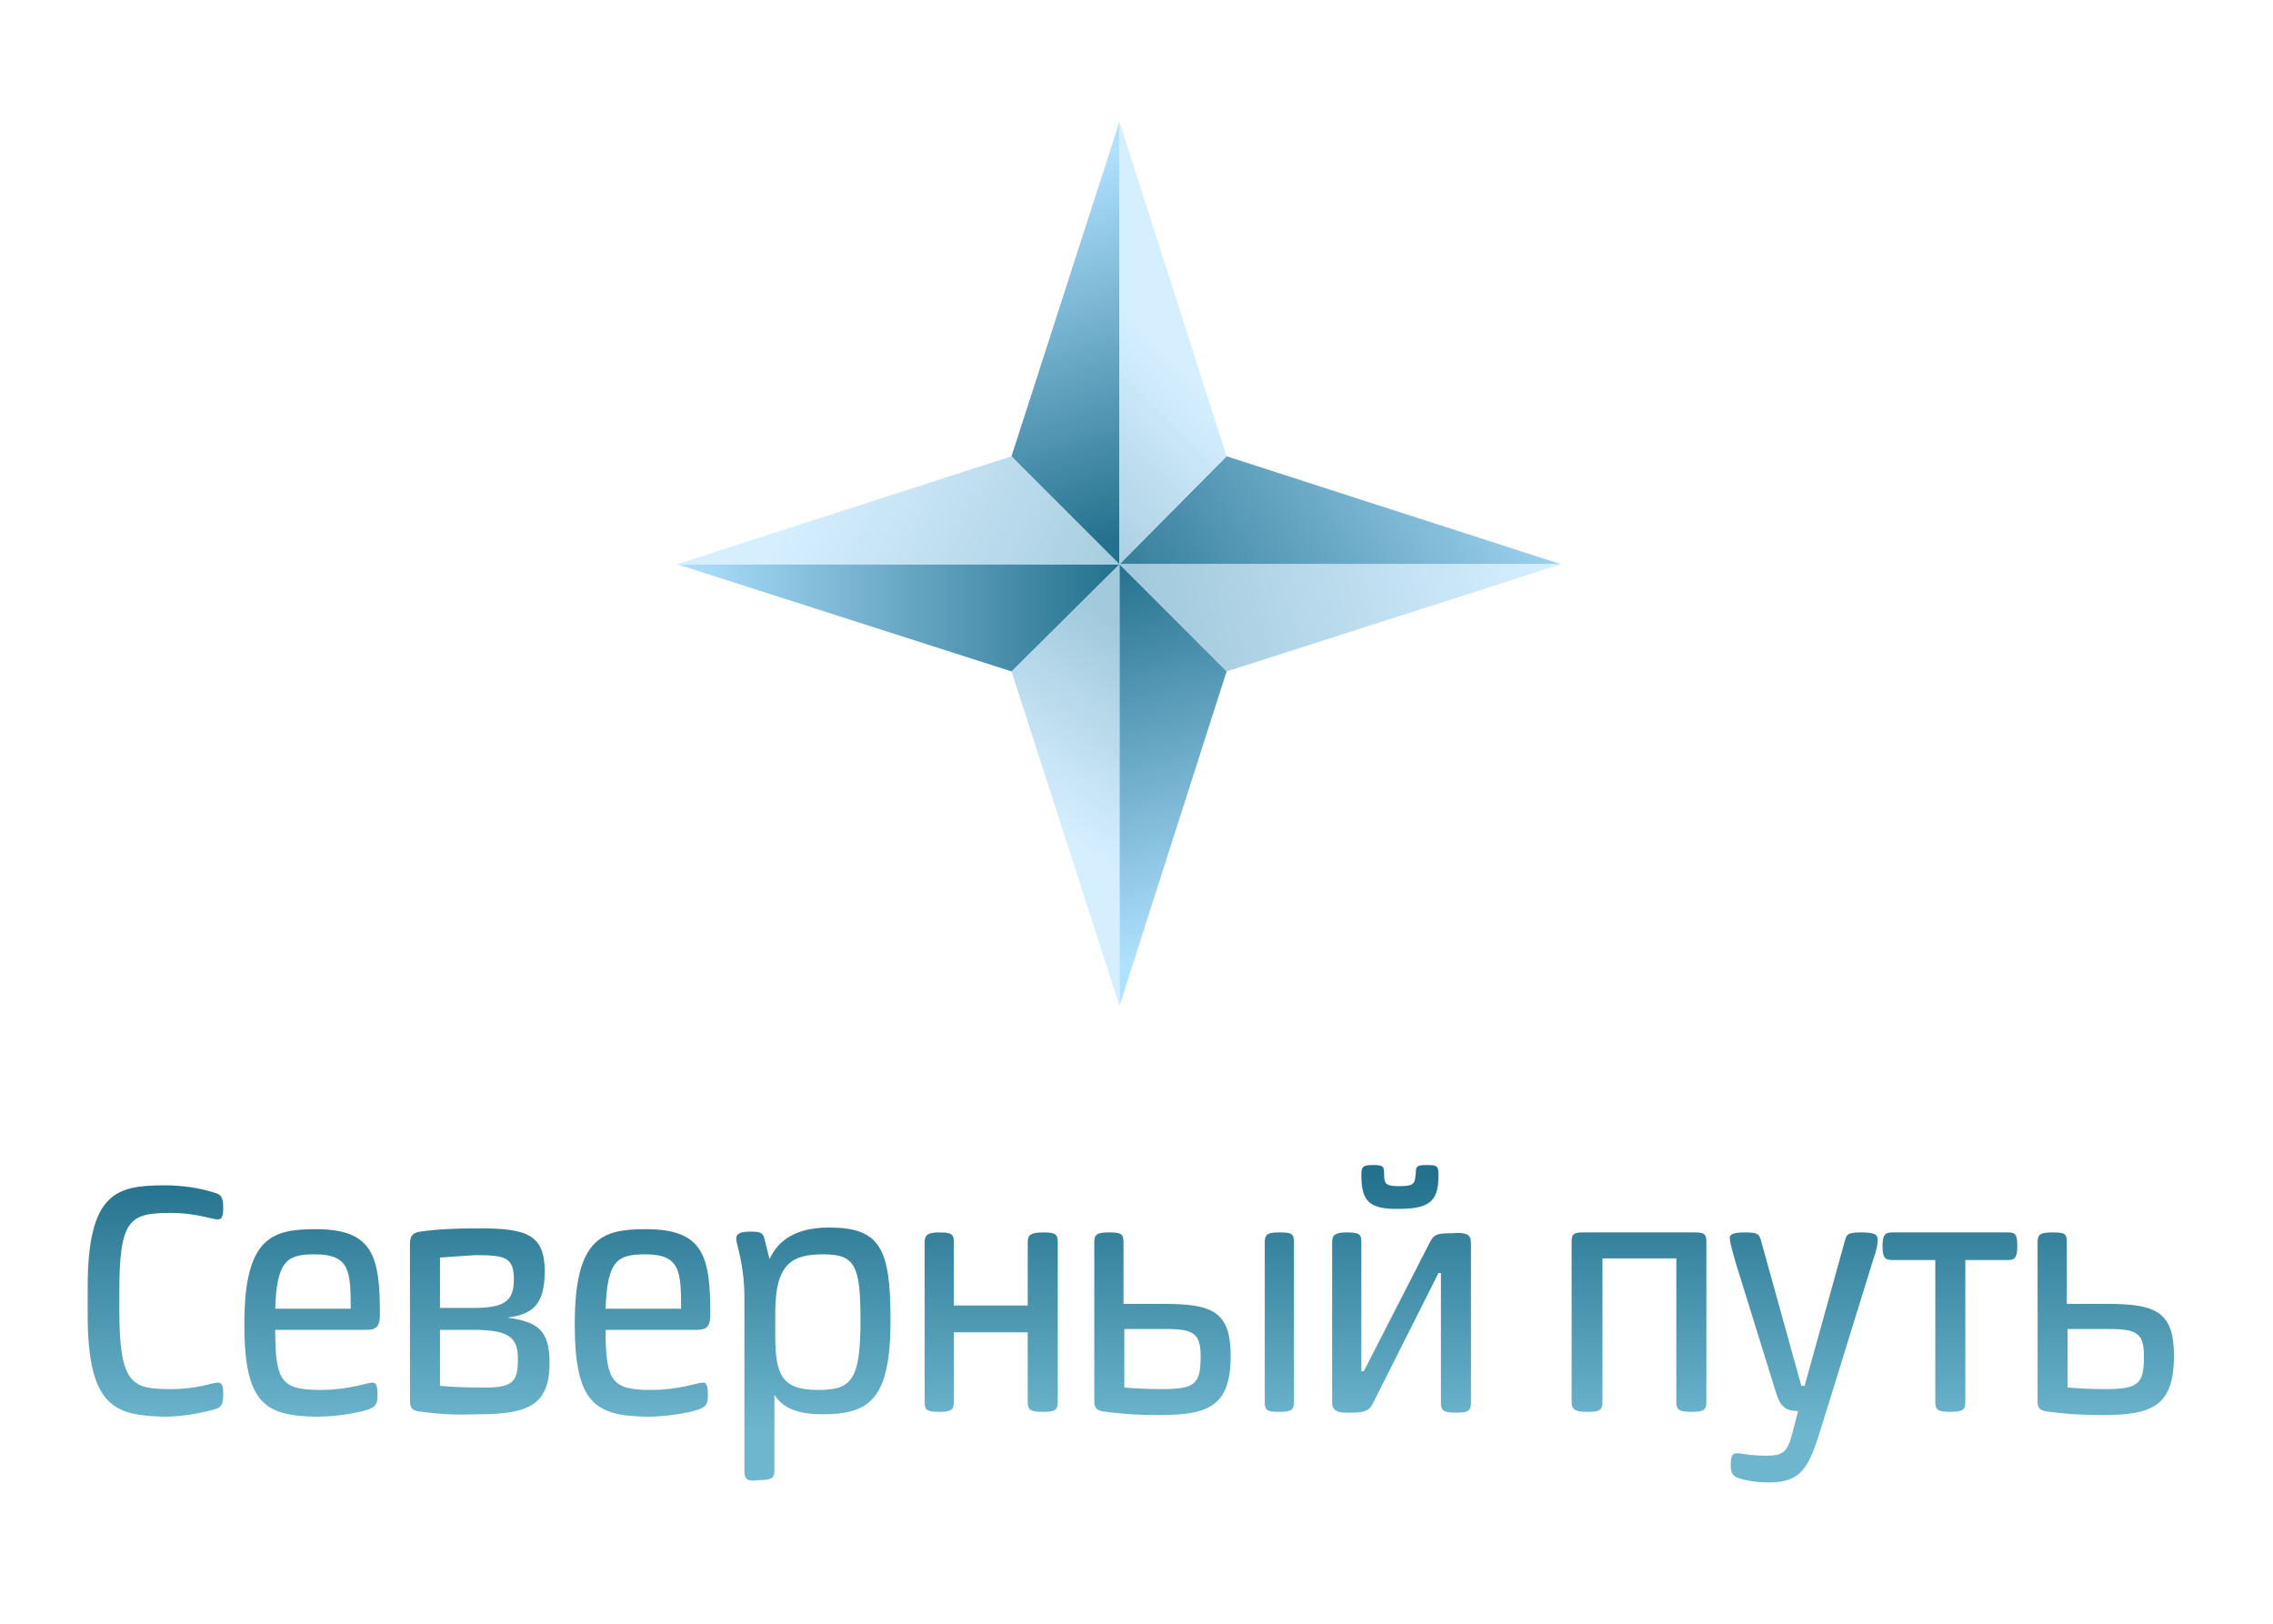
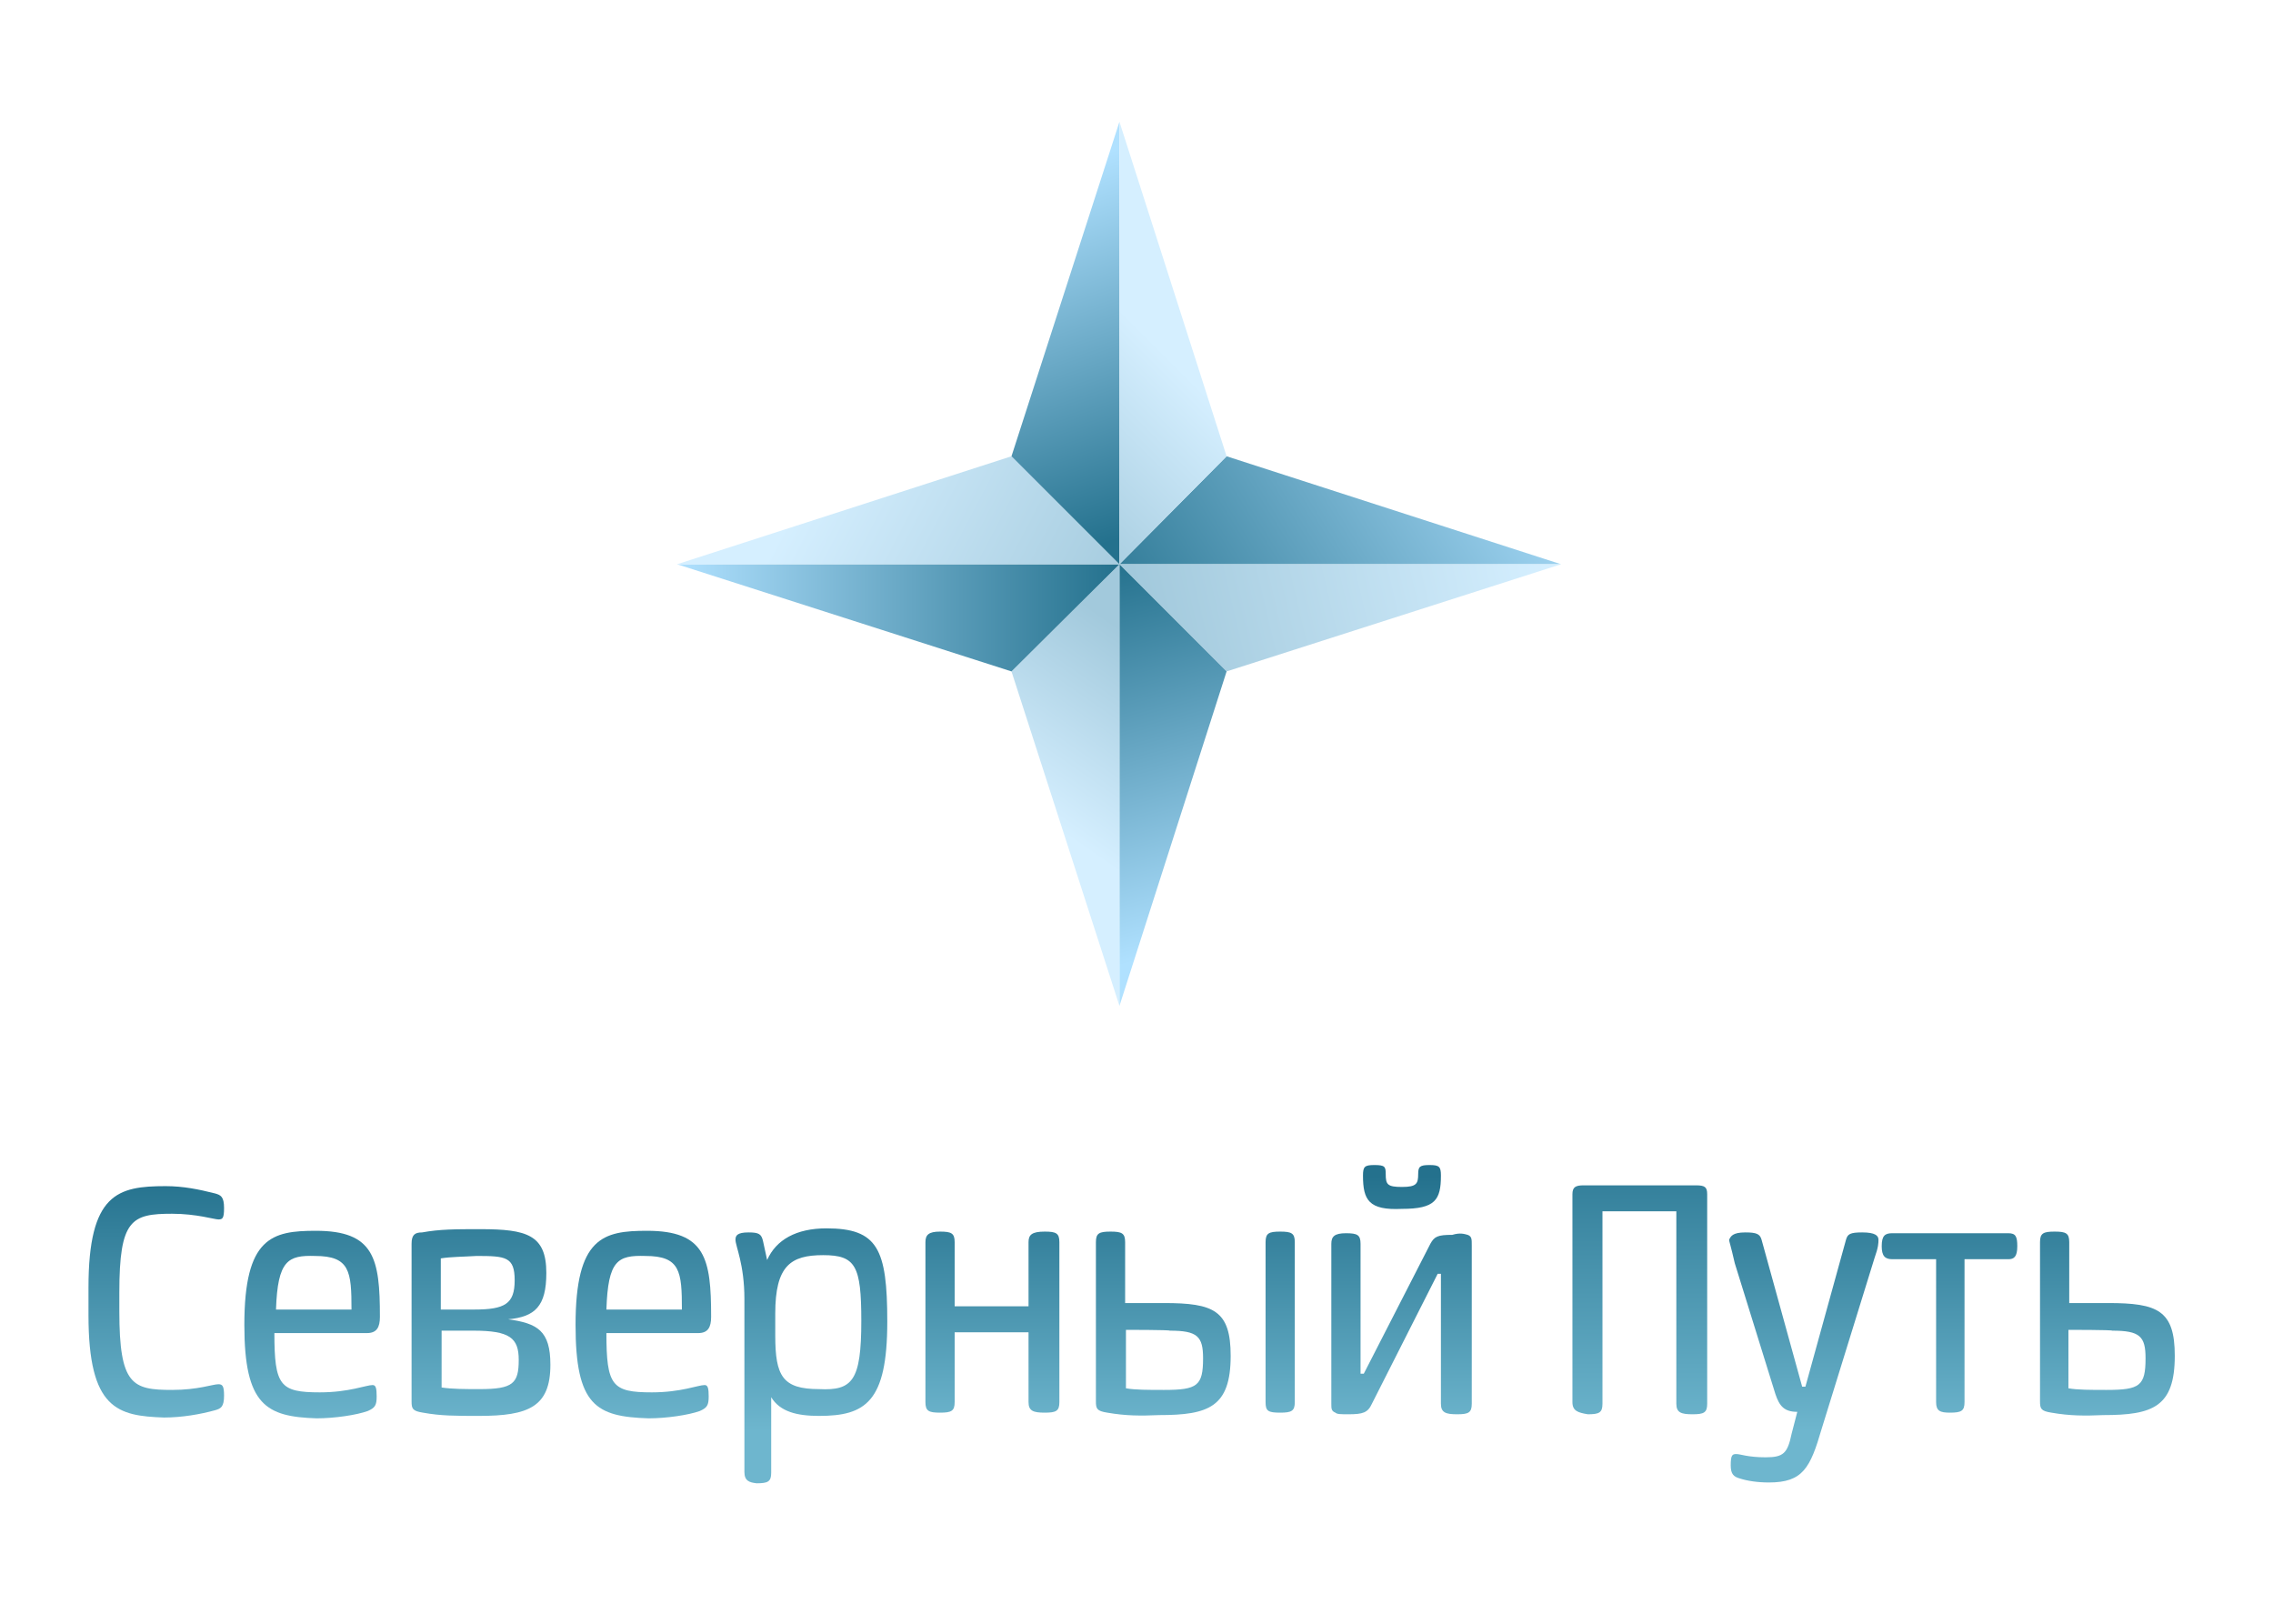
<svg xmlns="http://www.w3.org/2000/svg" version="1.1" id="Layer_1" x="0px" y="0px" viewBox="0 0 280 200" style="enable-background:new 0 0 280 200;" xml:space="preserve">
  <style type="text/css">
- 	.st0{fill:url(#XMLID_44_);}
- 	.st1{fill:url(#XMLID_45_);}
- 	.st2{fill:url(#XMLID_46_);}
- 	.st3{fill:url(#XMLID_47_);}
- 	.st4{fill:url(#XMLID_48_);}
- 	.st5{fill:url(#XMLID_49_);}
- 	.st6{fill:url(#XMLID_50_);}
- 	.st7{fill:url(#XMLID_51_);}
- 	.st8{fill:url(#XMLID_52_);}
- 	.st9{fill:url(#XMLID_53_);}
- 	.st10{fill:url(#XMLID_54_);}
- 	.st11{fill:url(#XMLID_55_);}
- 	.st12{fill:url(#XMLID_56_);}
- 	.st13{fill:url(#XMLID_57_);}
- 	.st14{fill:url(#XMLID_58_);}
- 	.st15{fill:url(#XMLID_59_);}
- 	.st16{fill:url(#XMLID_60_);}
- 	.st17{fill:url(#XMLID_61_);}
- 	.st18{fill:url(#XMLID_62_);}
- 	.st19{fill:url(#XMLID_63_);}
+ 	.st0{fill:url(#XMLID_11_);}
+ 	.st1{fill:url(#XMLID_13_);}
+ 	.st2{fill:url(#XMLID_16_);}
+ 	.st3{fill:url(#XMLID_20_);}
+ 	.st4{fill:url(#XMLID_23_);}
+ 	.st5{fill:url(#XMLID_26_);}
+ 	.st6{fill:url(#XMLID_28_);}
+ 	.st7{fill:url(#XMLID_30_);}
+ 	.st8{fill:url(#XMLID_31_);}
+ 	.st9{fill:url(#XMLID_32_);}
+ 	.st10{fill:url(#XMLID_33_);}
+ 	.st11{fill:url(#XMLID_34_);}
+ 	.st12{fill:url(#XMLID_35_);}
+ 	.st13{fill:url(#XMLID_36_);}
+ 	.st14{fill:url(#XMLID_37_);}
+ 	.st15{fill:url(#XMLID_38_);}
+ 	.st16{fill:url(#XMLID_39_);}
+ 	.st17{fill:url(#XMLID_40_);}
+ 	.st18{fill:url(#XMLID_41_);}
+ 	.st19{fill:url(#XMLID_42_);}
</style>
-   <linearGradient id="XMLID_44_" gradientUnits="userSpaceOnUse" x1="190.988" y1="50.824" x2="138.114" y2="83.795">
+   <linearGradient id="XMLID_11_" gradientUnits="userSpaceOnUse" x1="190.988" y1="150.377" x2="138.113" y2="117.406" gradientTransform="matrix(1 0 0 -1 0 201.2)">
    <stop offset="0" style="stop-color:#B0E1FF" />
    <stop offset="1" style="stop-color:#24718D" />
  </linearGradient>
  <polygon id="XMLID_10_" class="st0" points="137.9,69.5 192.3,69.5 151.1,56.2 " />
-   <linearGradient id="XMLID_45_" gradientUnits="userSpaceOnUse" x1="189.478" y1="65.547" x2="140.877" y2="76.942">
+   <linearGradient id="XMLID_13_" gradientUnits="userSpaceOnUse" x1="189.48" y1="135.646" x2="140.879" y2="124.251" gradientTransform="matrix(1 0 0 -1 0 201.2)">
    <stop offset="0" style="stop-color:#D5EFFF" />
    <stop offset="1" style="stop-color:#A2C9DC" />
  </linearGradient>
  <polygon id="XMLID_9_" class="st1" points="137.9,69.5 192.3,69.5 151.1,82.7 " />
-   <linearGradient id="XMLID_46_" gradientUnits="userSpaceOnUse" x1="148.008" y1="116.232" x2="135.342" y2="69.791">
+   <linearGradient id="XMLID_16_" gradientUnits="userSpaceOnUse" x1="148.026" y1="84.973" x2="135.36" y2="131.414" gradientTransform="matrix(1 0 0 -1 0 201.2)">
    <stop offset="0" style="stop-color:#B0E1FF" />
    <stop offset="1" style="stop-color:#24718D" />
  </linearGradient>
  <polygon id="XMLID_8_" class="st2" points="137.9,69.5 137.9,123.9 151.1,82.7 " />
-   <linearGradient id="XMLID_47_" gradientUnits="userSpaceOnUse" x1="131.415" y1="103.059" x2="145.6" y2="82.595">
+   <linearGradient id="XMLID_20_" gradientUnits="userSpaceOnUse" x1="131.416" y1="98.14" x2="145.601" y2="118.604" gradientTransform="matrix(1 0 0 -1 0 201.2)">
    <stop offset="0" style="stop-color:#D5EFFF" />
    <stop offset="1" style="stop-color:#A2C9DC" />
  </linearGradient>
  <polygon id="XMLID_7_" class="st3" points="137.9,69.5 137.9,123.9 124.6,82.7 " />
-   <linearGradient id="XMLID_48_" gradientUnits="userSpaceOnUse" x1="83.431" y1="76.096" x2="137.862" y2="76.096">
+   <linearGradient id="XMLID_23_" gradientUnits="userSpaceOnUse" x1="83.4" y1="125.1" x2="137.831" y2="125.1" gradientTransform="matrix(1 0 0 -1 0 201.2)">
    <stop offset="0" style="stop-color:#B0E1FF" />
    <stop offset="1" style="stop-color:#24718D" />
  </linearGradient>
  <polygon id="XMLID_6_" class="st4" points="137.9,69.5 83.4,69.5 124.6,82.7 " />
-   <linearGradient id="XMLID_49_" gradientUnits="userSpaceOnUse" x1="98.952" y1="60.192" x2="137.089" y2="80.191">
+   <linearGradient id="XMLID_26_" gradientUnits="userSpaceOnUse" x1="98.948" y1="140.999" x2="137.085" y2="121.001" gradientTransform="matrix(1 0 0 -1 0 201.2)">
    <stop offset="0" style="stop-color:#D5EFFF" />
    <stop offset="1" style="stop-color:#A2C9DC" />
  </linearGradient>
  <polygon id="XMLID_5_" class="st5" points="137.9,69.5 83.4,69.5 124.6,56.2 " />
-   <linearGradient id="XMLID_50_" gradientUnits="userSpaceOnUse" x1="126.735" y1="21.932" x2="141.009" y2="65.357">
+   <linearGradient id="XMLID_28_" gradientUnits="userSpaceOnUse" x1="126.755" y1="179.274" x2="141.029" y2="135.849" gradientTransform="matrix(1 0 0 -1 0 201.2)">
    <stop offset="0" style="stop-color:#B0E1FF" />
    <stop offset="1" style="stop-color:#24718D" />
  </linearGradient>
  <polygon id="XMLID_4_" class="st6" points="137.9,69.5 137.9,15 124.6,56.2 " />
-   <linearGradient id="XMLID_51_" gradientUnits="userSpaceOnUse" x1="140.062" y1="40.059" x2="120.993" y2="59.127">
+   <linearGradient id="XMLID_30_" gradientUnits="userSpaceOnUse" x1="140.077" y1="161.127" x2="121.008" y2="142.058" gradientTransform="matrix(1 0 0 -1 0 201.2)">
    <stop offset="0" style="stop-color:#D5EFFF" />
    <stop offset="1" style="stop-color:#A2C9DC" />
  </linearGradient>
  <polygon id="XMLID_3_" class="st7" points="137.9,69.5 137.9,15 151.1,56.2 " />
-   <g id="XMLID_1_">
-     <linearGradient id="XMLID_52_" gradientUnits="userSpaceOnUse" x1="19.066" y1="181.873" x2="19.066" y2="144.764">
+   <g id="XMLID_2_">
+     <linearGradient id="XMLID_31_" gradientUnits="userSpaceOnUse" x1="19.233" y1="759.677" x2="19.233" y2="722.543" gradientTransform="matrix(1 0 0 1 0 -577.7219)">
      <stop offset="0.151" style="stop-color:#6EB6CE" />
      <stop offset="1" style="stop-color:#24718D" />
    </linearGradient>
-     <path id="XMLID_11_" class="st8" d="M10.8,162v-3.4c0-11.7,3.5-12.6,9.5-12.6c2.1,0,4.2,0.3,6.1,0.9c0.7,0.2,1.1,0.4,1.1,1.8   c0,1.2-0.2,1.5-0.7,1.5c-0.6,0-2.7-0.8-5.7-0.8c-5.1,0-6.4,0.7-6.4,9.7v2.3c0,9.2,1.6,9.7,6.4,9.7c3.2,0,5.1-0.8,5.7-0.8   c0.5,0,0.7,0.2,0.7,1.5c0,1.4-0.4,1.6-1.1,1.8c-1.8,0.5-4.1,0.9-6.2,0.9C14.4,174.3,10.8,173.6,10.8,162z" />
-     <linearGradient id="XMLID_53_" gradientUnits="userSpaceOnUse" x1="38.49" y1="181.873" x2="38.49" y2="144.764">
+     <path id="XMLID_29_" class="st8" d="M10.9,162v-3.4c0-11.6,3.6-12.5,9.5-12.5c2.2,0,4.1,0.4,6.1,0.9c0.7,0.2,1.1,0.4,1.1,1.8   c0,1.3-0.2,1.4-0.7,1.4c-0.5,0-2.7-0.7-5.7-0.7c-5,0-6.5,0.7-6.5,9.7v2.3c0,9.1,1.6,9.7,6.5,9.7c3.2,0,5-0.7,5.7-0.7   c0.5,0,0.7,0.2,0.7,1.4c0,1.4-0.4,1.6-1.1,1.8c-1.8,0.5-4.1,0.9-6.3,0.9C14.5,174.4,10.9,173.6,10.9,162z" />
+     <linearGradient id="XMLID_32_" gradientUnits="userSpaceOnUse" x1="38.41" y1="759.677" x2="38.41" y2="722.543" gradientTransform="matrix(1 0 0 1 0 -577.7219)">
      <stop offset="0.151" style="stop-color:#6EB6CE" />
      <stop offset="1" style="stop-color:#24718D" />
    </linearGradient>
-     <path id="XMLID_13_" class="st9" d="M30.1,163.1c0-10.7,3.4-11.7,8.8-11.7c7.1,0,7.9,3.4,7.9,10.5c0,1.3-0.3,1.9-1.6,1.9H33.9   c0,6.4,0.8,7.4,5.6,7.4c3.5,0,5.7-0.9,6.4-0.9c0.4,0,0.6,0.3,0.6,1.5c0,1.2-0.2,1.4-1.1,1.8c-1.5,0.5-4.2,0.9-6.3,0.9   C32.7,174.4,30.1,173,30.1,163.1z M33.9,161.2h9.3c0-4.6-0.1-6.7-4.4-6.7C35.4,154.5,34.1,155.2,33.9,161.2z" />
-     <linearGradient id="XMLID_54_" gradientUnits="userSpaceOnUse" x1="59.108" y1="181.873" x2="59.108" y2="144.764">
+     <path id="XMLID_27_" class="st9" d="M30.1,163.2c0-10.8,3.4-11.6,8.8-11.6c7.2,0,7.9,3.4,7.9,10.6c0,1.3-0.4,2-1.6,2H33.8   c0,6.5,0.7,7.3,5.6,7.3c3.6,0,5.7-0.9,6.5-0.9c0.4,0,0.5,0.4,0.5,1.4c0,1.1-0.2,1.4-1.1,1.8c-1.4,0.5-4.1,0.9-6.3,0.9   C32.8,174.5,30.1,173.1,30.1,163.2z M34,161.3h9.3c0-4.7-0.2-6.6-4.5-6.6C35.5,154.6,34.2,155.2,34,161.3z" />
+     <linearGradient id="XMLID_33_" gradientUnits="userSpaceOnUse" x1="59.199" y1="759.677" x2="59.199" y2="722.543" gradientTransform="matrix(1 0 0 1 0 -577.7219)">
      <stop offset="0.151" style="stop-color:#6EB6CE" />
      <stop offset="1" style="stop-color:#24718D" />
    </linearGradient>
-     <path id="XMLID_16_" class="st10" d="M52,173.9c-1.3-0.1-1.5-0.5-1.5-1.4v-19.3c0-1,0.4-1.4,1.3-1.5c2.1-0.3,4.2-0.4,7.2-0.4   c5.8,0,8.1,0.7,8.1,5.3c0,4.1-1.5,5.3-4.6,5.7c3.6,0.5,5.2,1.4,5.2,5.6c0,5.2-2.7,6.3-8.8,6.3C56,174.3,54.3,174.2,52,173.9z    M54.2,154.9v6.2h4.1c3.8,0,5-0.8,5-3.5c0-2.7-1-3-4.7-3C57,154.7,55.4,154.8,54.2,154.9z M63.8,167.4c0-2.7-1.1-3.6-5.6-3.6h-4   v6.9c1.2,0.1,2.8,0.2,4.7,0.2C63.1,171,63.8,170.4,63.8,167.4z" />
-     <linearGradient id="XMLID_55_" gradientUnits="userSpaceOnUse" x1="79.186" y1="181.873" x2="79.186" y2="144.764">
+     <path id="XMLID_25_" class="st10" d="M52.1,174c-1.3-0.2-1.4-0.5-1.4-1.4v-19.4c0-1.1,0.4-1.4,1.3-1.4c2.2-0.4,4.1-0.4,7.2-0.4   c5.7,0,8.1,0.7,8.1,5.4c0,4.1-1.4,5.4-4.7,5.7c3.6,0.5,5.2,1.4,5.2,5.6c0,5.2-2.7,6.3-8.8,6.3C56.1,174.4,54.3,174.4,52.1,174z    M54.3,155v6.3h4.1c3.8,0,5-0.7,5-3.6s-1.1-3-4.7-3C57.1,154.8,55.5,154.8,54.3,155z M63.9,167.5c0-2.7-1.1-3.6-5.6-3.6h-3.9v7   c1.3,0.2,2.9,0.2,4.7,0.2C63.2,171.1,63.9,170.4,63.9,167.5z" />
+     <linearGradient id="XMLID_34_" gradientUnits="userSpaceOnUse" x1="79.272" y1="759.677" x2="79.272" y2="722.543" gradientTransform="matrix(1 0 0 1 0 -577.7219)">
      <stop offset="0.151" style="stop-color:#6EB6CE" />
      <stop offset="1" style="stop-color:#24718D" />
    </linearGradient>
-     <path id="XMLID_20_" class="st11" d="M70.8,163.1c0-10.7,3.4-11.7,8.8-11.7c7.1,0,7.9,3.4,7.9,10.5c0,1.3-0.3,1.9-1.6,1.9H74.6   c0,6.4,0.8,7.4,5.6,7.4c3.5,0,5.7-0.9,6.4-0.9c0.4,0,0.6,0.3,0.6,1.5c0,1.2-0.2,1.4-1.1,1.8c-1.5,0.5-4.2,0.9-6.3,0.9   C73.4,174.4,70.8,173,70.8,163.1z M74.6,161.2h9.3c0-4.6-0.1-6.7-4.4-6.7C76.1,154.5,74.8,155.2,74.6,161.2z" />
-     <linearGradient id="XMLID_56_" gradientUnits="userSpaceOnUse" x1="100.254" y1="181.873" x2="100.254" y2="144.764">
+     <path id="XMLID_24_" class="st11" d="M70.9,163.2c0-10.8,3.4-11.6,8.8-11.6c7.2,0,7.9,3.4,7.9,10.6c0,1.3-0.4,2-1.6,2H74.7   c0,6.5,0.7,7.3,5.6,7.3c3.6,0,5.7-0.9,6.5-0.9c0.4,0,0.5,0.4,0.5,1.4c0,1.1-0.2,1.4-1.1,1.8c-1.4,0.5-4.1,0.9-6.3,0.9   C73.4,174.5,70.9,173.1,70.9,163.2z M74.7,161.3H84c0-4.7-0.2-6.6-4.5-6.6C76.1,154.6,74.9,155.2,74.7,161.3z" />
+     <linearGradient id="XMLID_35_" gradientUnits="userSpaceOnUse" x1="100.061" y1="759.677" x2="100.061" y2="722.543" gradientTransform="matrix(1 0 0 1 0 -577.7219)">
      <stop offset="0.151" style="stop-color:#6EB6CE" />
      <stop offset="1" style="stop-color:#24718D" />
    </linearGradient>
-     <path id="XMLID_23_" class="st12" d="M91.7,181.2v-21.3c0-4.3-1-6.5-1-7.3c0-0.5,0.2-0.9,1.7-0.9c1.3,0,1.6,0.1,1.8,1l0.6,2.4   c1.1-2.5,3.5-3.9,7.3-3.9c6.3,0,7.6,2.5,7.6,11.4c0,9.8-2.6,11.6-8.4,11.6c-2.7,0-4.8-0.6-5.9-2.4v9.3c0,1-0.4,1.2-1.8,1.2   C92.1,182.5,91.7,182.3,91.7,181.2z M106,162.6c0-6.8-0.7-8.1-4.6-8.1c-3.9,0-5.9,1.2-5.9,7.2v2.8c0,5,0.9,6.7,5.3,6.7   C104.9,171.2,106,170,106,162.6z" />
-     <linearGradient id="XMLID_57_" gradientUnits="userSpaceOnUse" x1="122.067" y1="181.873" x2="122.067" y2="144.764">
+     <path id="XMLID_22_" class="st12" d="M91.7,181.3V160c0-4.3-1.1-6.5-1.1-7.3c0-0.5,0.2-0.9,1.6-0.9c1.3,0,1.6,0.2,1.8,1.1l0.5,2.3   c1.1-2.5,3.6-3.9,7.3-3.9c6.3,0,7.5,2.5,7.5,11.5c0,9.9-2.7,11.6-8.4,11.6c-2.7,0-4.8-0.5-5.9-2.3v9.3c0,1.1-0.4,1.3-1.8,1.3   C92.3,182.6,91.7,182.4,91.7,181.3z M106.1,162.7c0-6.8-0.7-8.1-4.7-8.1s-5.9,1.3-5.9,7.2v2.7c0,5,0.9,6.6,5.4,6.6   C105,171.3,106.1,170.1,106.1,162.7z" />
+     <linearGradient id="XMLID_36_" gradientUnits="userSpaceOnUse" x1="122.195" y1="759.677" x2="122.195" y2="722.543" gradientTransform="matrix(1 0 0 1 0 -577.7219)">
      <stop offset="0.151" style="stop-color:#6EB6CE" />
      <stop offset="1" style="stop-color:#24718D" />
    </linearGradient>
-     <path id="XMLID_26_" class="st13" d="M126.6,160.8V153c0-0.9,0.4-1.2,1.9-1.2c1.5,0,1.8,0.2,1.8,1.2v19.7c0,1-0.4,1.2-1.8,1.2   c-1.5,0-1.9-0.2-1.9-1.2v-8.6h-9.1v8.6c0,1-0.4,1.2-1.8,1.2c-1.5,0-1.8-0.2-1.8-1.2V153c0-0.9,0.4-1.2,1.8-1.2   c1.5,0,1.8,0.2,1.8,1.2v7.8H126.6z" />
-     <linearGradient id="XMLID_58_" gradientUnits="userSpaceOnUse" x1="147.17" y1="181.873" x2="147.17" y2="144.764">
+     <path id="XMLID_21_" class="st13" d="M126.7,160.9V153c0-0.9,0.4-1.3,2-1.3c1.4,0,1.8,0.2,1.8,1.3v19.7c0,1.1-0.4,1.3-1.8,1.3   s-2-0.2-2-1.3v-8.6h-9.1v8.6c0,1.1-0.4,1.3-1.8,1.3s-1.8-0.2-1.8-1.3V153c0-0.9,0.4-1.3,1.8-1.3s1.8,0.2,1.8,1.3v7.9H126.7z" />
+     <linearGradient id="XMLID_37_" gradientUnits="userSpaceOnUse" x1="147.196" y1="759.677" x2="147.196" y2="722.543" gradientTransform="matrix(1 0 0 1 0 -577.7219)">
      <stop offset="0.151" style="stop-color:#6EB6CE" />
      <stop offset="1" style="stop-color:#24718D" />
    </linearGradient>
-     <path id="XMLID_28_" class="st14" d="M136.3,173.9c-1.3-0.1-1.5-0.5-1.5-1.4V153c0-1,0.4-1.2,1.8-1.2s1.8,0.1,1.8,1.2v7.6h4.9   c6,0,8.3,0.9,8.3,6.4c0,6.2-2.7,7.3-8.8,7.3C140.3,174.3,138.6,174.2,136.3,173.9z M138.5,163.7v7.2c1.1,0.1,2.7,0.2,4.6,0.2   c4.1,0,4.8-0.6,4.8-4c0-2.7-0.7-3.4-4.1-3.4H138.5z M155.8,172.7V153c0-1,0.4-1.2,1.8-1.2c1.4,0,1.8,0.1,1.8,1.2v19.7   c0,1-0.4,1.2-1.8,1.2C156.2,173.9,155.8,173.8,155.8,172.7z" />
-     <linearGradient id="XMLID_59_" gradientUnits="userSpaceOnUse" x1="172.589" y1="181.873" x2="172.589" y2="144.764">
+     <path id="XMLID_19_" class="st14" d="M136.4,174c-1.3-0.2-1.4-0.5-1.4-1.4V153c0-1.1,0.4-1.3,1.8-1.3s1.8,0.2,1.8,1.3v7.5h4.8   c6.1,0,8.2,0.9,8.2,6.5c0,6.3-2.7,7.3-8.8,7.3C140.5,174.4,138.7,174.4,136.4,174z M138.7,163.8v7.2c1.1,0.2,2.7,0.2,4.7,0.2   c4.1,0,4.8-0.5,4.8-3.9c0-2.7-0.7-3.4-4.1-3.4C144.1,163.8,138.7,163.8,138.7,163.8z M155.9,172.7V153c0-1.1,0.4-1.3,1.8-1.3   c1.4,0,1.8,0.2,1.8,1.3v19.7c0,1.1-0.4,1.3-1.8,1.3C156.2,174,155.9,173.8,155.9,172.7z" />
+     <linearGradient id="XMLID_38_" gradientUnits="userSpaceOnUse" x1="172.735" y1="759.677" x2="172.735" y2="722.543" gradientTransform="matrix(1 0 0 1 0 -577.7219)">
      <stop offset="0.151" style="stop-color:#6EB6CE" />
      <stop offset="1" style="stop-color:#24718D" />
    </linearGradient>
-     <path id="XMLID_32_" class="st15" d="M180.6,152c0.5,0.2,0.6,0.6,0.6,1.2v19.6c0,1-0.4,1.2-1.8,1.2c-1.5,0-1.9-0.2-1.9-1.2v-16   h-0.3l-8,15.9c-0.5,1.1-1.1,1.3-2.8,1.3c-0.9,0-1.4,0-1.7-0.2c-0.5-0.2-0.6-0.6-0.6-1.1V153c0-0.9,0.4-1.2,1.8-1.2   c1.5,0,1.8,0.2,1.8,1.2v15.9h0.3l8.2-16c0.5-0.9,0.9-1,2.7-1C179.8,151.8,180.3,151.9,180.6,152z M167.7,144.7c0-1,0.2-1.2,1.4-1.2   s1.4,0.1,1.4,1c0,1.3,0.1,1.6,1.9,1.6c1.8,0,1.9-0.3,2-1.6c0-0.9,0.2-1,1.4-1c1.2,0,1.4,0.1,1.4,1.2c0,3-0.8,4.2-4.8,4.2   C168.5,149,167.7,147.8,167.7,144.7z" />
-     <linearGradient id="XMLID_60_" gradientUnits="userSpaceOnUse" x1="201.929" y1="181.873" x2="201.929" y2="144.764">
+     <path id="XMLID_18_" class="st15" d="M180.8,152.1c0.5,0.2,0.5,0.5,0.5,1.3v19.5c0,1.1-0.4,1.3-1.8,1.3c-1.4,0-2-0.2-2-1.3v-16   h-0.4l-8.1,16c-0.5,1.1-1.1,1.3-2.9,1.3c-0.9,0-1.4,0-1.6-0.2c-0.5-0.2-0.5-0.5-0.5-1.1v-19.7c0-0.9,0.4-1.3,1.8-1.3   c1.4,0,1.8,0.2,1.8,1.3v16h0.4l8.2-16c0.5-0.9,0.9-1.1,2.7-1.1C179.9,151.8,180.4,152,180.8,152.1z M167.9,144.8   c0-1.1,0.2-1.3,1.4-1.3c1.3,0,1.4,0.2,1.4,1.1c0,1.3,0.2,1.6,2,1.6s2-0.4,2-1.6c0-0.9,0.2-1.1,1.4-1.1s1.4,0.2,1.4,1.3   c0,3-0.7,4.1-4.8,4.1C168.6,149.1,167.9,147.8,167.9,144.8z" />
+     <linearGradient id="XMLID_39_" gradientUnits="userSpaceOnUse" x1="202.036" y1="761.747" x2="202.036" y2="714.731" gradientTransform="matrix(1 0 0 1 0 -577.7219)">
      <stop offset="0.151" style="stop-color:#6EB6CE" />
      <stop offset="1" style="stop-color:#24718D" />
    </linearGradient>
-     <path id="XMLID_35_" class="st16" d="M193.6,172.7v-19.8c0-0.9,0.3-1.1,1.4-1.1h13.8c1.1,0,1.4,0.2,1.4,1.1v19.8   c0,1-0.4,1.2-1.8,1.2c-1.5,0-1.9-0.2-1.9-1.2v-17.7h-9.1v17.7c0,1-0.4,1.2-1.8,1.2S193.6,173.7,193.6,172.7z" />
-     <linearGradient id="XMLID_61_" gradientUnits="userSpaceOnUse" x1="222.141" y1="181.873" x2="222.141" y2="144.764">
+     <path id="XMLID_17_" class="st16" d="M193.7,172.7l0-25.6c0-0.9,0.4-1.1,1.4-1.1h13.8c1.1,0,1.4,0.2,1.4,1.1l0,25.8   c0,1.1-0.4,1.3-1.8,1.3s-2-0.2-2-1.3l0-23.7h-9.1l0,23.7c0,1.1-0.4,1.3-1.8,1.3C194.4,174,193.7,173.8,193.7,172.7z" />
+     <linearGradient id="XMLID_40_" gradientUnits="userSpaceOnUse" x1="222.199" y1="759.677" x2="222.199" y2="722.543" gradientTransform="matrix(1 0 0 1 0 -577.7219)">
      <stop offset="0.151" style="stop-color:#6EB6CE" />
      <stop offset="1" style="stop-color:#24718D" />
    </linearGradient>
-     <path id="XMLID_37_" class="st17" d="M214.9,151.8c1.4,0,1.8,0.1,2,0.9l5,18h0.4l5-18c0.2-0.8,0.6-0.9,2-0.9c1.7,0,2,0.3,2,0.9   c0,0.3,0,0.9-0.5,2.3l-6.5,21c-1.5,4.8-2.4,6.6-6.4,6.6c-1.4,0-2.7-0.2-3.6-0.5c-0.7-0.2-1.1-0.5-1.1-1.6c0-1.2,0.2-1.5,0.8-1.5   c0.5,0,1.5,0.3,3.6,0.3s2.6-0.5,3.2-2.8l0.7-2.7c-1.7,0-2.2-0.7-2.7-2.2l-5-16.1c-0.6-2.1-0.7-2.6-0.7-2.9   C213,152.2,213.2,151.8,214.9,151.8z" />
-     <linearGradient id="XMLID_62_" gradientUnits="userSpaceOnUse" x1="240.303" y1="181.873" x2="240.303" y2="144.764">
+     <path id="XMLID_15_" class="st17" d="M215,151.8c1.4,0,1.8,0.2,2,0.9l5,18.1h0.4l5-18.1c0.2-0.7,0.5-0.9,2-0.9c1.6,0,2,0.4,2,0.9   c0,0.4,0,0.9-0.5,2.3l-6.5,21c-1.4,4.8-2.3,6.6-6.5,6.6c-1.4,0-2.7-0.2-3.6-0.5c-0.7-0.2-1.1-0.5-1.1-1.6c0-1.3,0.2-1.4,0.7-1.4   c0.5,0,1.4,0.4,3.6,0.4c2.2,0,2.7-0.5,3.2-2.9l0.7-2.7c-1.6,0-2.2-0.7-2.7-2.2l-5-16.1c-0.5-2.2-0.7-2.7-0.7-2.9   C213.2,152.3,213.4,151.8,215,151.8z" />
+     <linearGradient id="XMLID_41_" gradientUnits="userSpaceOnUse" x1="240.211" y1="759.677" x2="240.211" y2="722.543" gradientTransform="matrix(1 0 0 1 0 -577.7219)">
      <stop offset="0.151" style="stop-color:#6EB6CE" />
      <stop offset="1" style="stop-color:#24718D" />
    </linearGradient>
-     <path id="XMLID_39_" class="st18" d="M238.4,172.7v-17.5h-5.3c-0.9,0-1.2-0.3-1.2-1.7c0-1.4,0.3-1.7,1.2-1.7h14.3   c0.9,0,1.1,0.3,1.1,1.7c0,1.4-0.3,1.7-1.1,1.7h-5.3v17.5c0,1-0.4,1.2-1.8,1.2C238.8,173.9,238.4,173.7,238.4,172.7z" />
-     <linearGradient id="XMLID_63_" gradientUnits="userSpaceOnUse" x1="259.48" y1="181.873" x2="259.48" y2="144.764">
+     <path id="XMLID_14_" class="st18" d="M238.5,172.7v-17.6h-5.4c-0.9,0-1.3-0.4-1.3-1.6c0-1.3,0.4-1.6,1.3-1.6h14.3   c0.9,0,1.1,0.4,1.1,1.6c0,1.3-0.4,1.6-1.1,1.6h-5.4v17.6c0,1.1-0.4,1.3-1.8,1.3C239,174,238.5,173.8,238.5,172.7z" />
+     <linearGradient id="XMLID_42_" gradientUnits="userSpaceOnUse" x1="259.567" y1="759.677" x2="259.567" y2="722.543" gradientTransform="matrix(1 0 0 1 0 -577.7219)">
      <stop offset="0.151" style="stop-color:#6EB6CE" />
      <stop offset="1" style="stop-color:#24718D" />
    </linearGradient>
-     <path id="XMLID_41_" class="st19" d="M252.5,173.9c-1.3-0.1-1.5-0.5-1.5-1.4V153c0-1,0.4-1.2,1.8-1.2c1.5,0,1.8,0.1,1.8,1.2v7.6   h4.9c6,0,8.3,0.9,8.3,6.4c0,6.2-2.7,7.3-8.8,7.3C256.6,174.3,254.8,174.2,252.5,173.9z M254.7,163.7v7.2c1.1,0.1,2.7,0.2,4.6,0.2   c4.1,0,4.8-0.6,4.8-4c0-2.7-0.7-3.4-4.1-3.4H254.7z" />
+     <path id="XMLID_12_" class="st19" d="M252.7,174c-1.3-0.2-1.4-0.5-1.4-1.4V153c0-1.1,0.4-1.3,1.8-1.3s1.8,0.2,1.8,1.3v7.5h4.8   c6.1,0,8.2,0.9,8.2,6.5c0,6.3-2.7,7.3-8.8,7.3C256.8,174.4,255,174.4,252.7,174z M254.8,163.8v7.2c1.1,0.2,2.7,0.2,4.7,0.2   c4.1,0,4.8-0.5,4.8-3.9c0-2.7-0.7-3.4-4.1-3.4C260.2,163.8,254.8,163.8,254.8,163.8z" />
  </g>
</svg>
